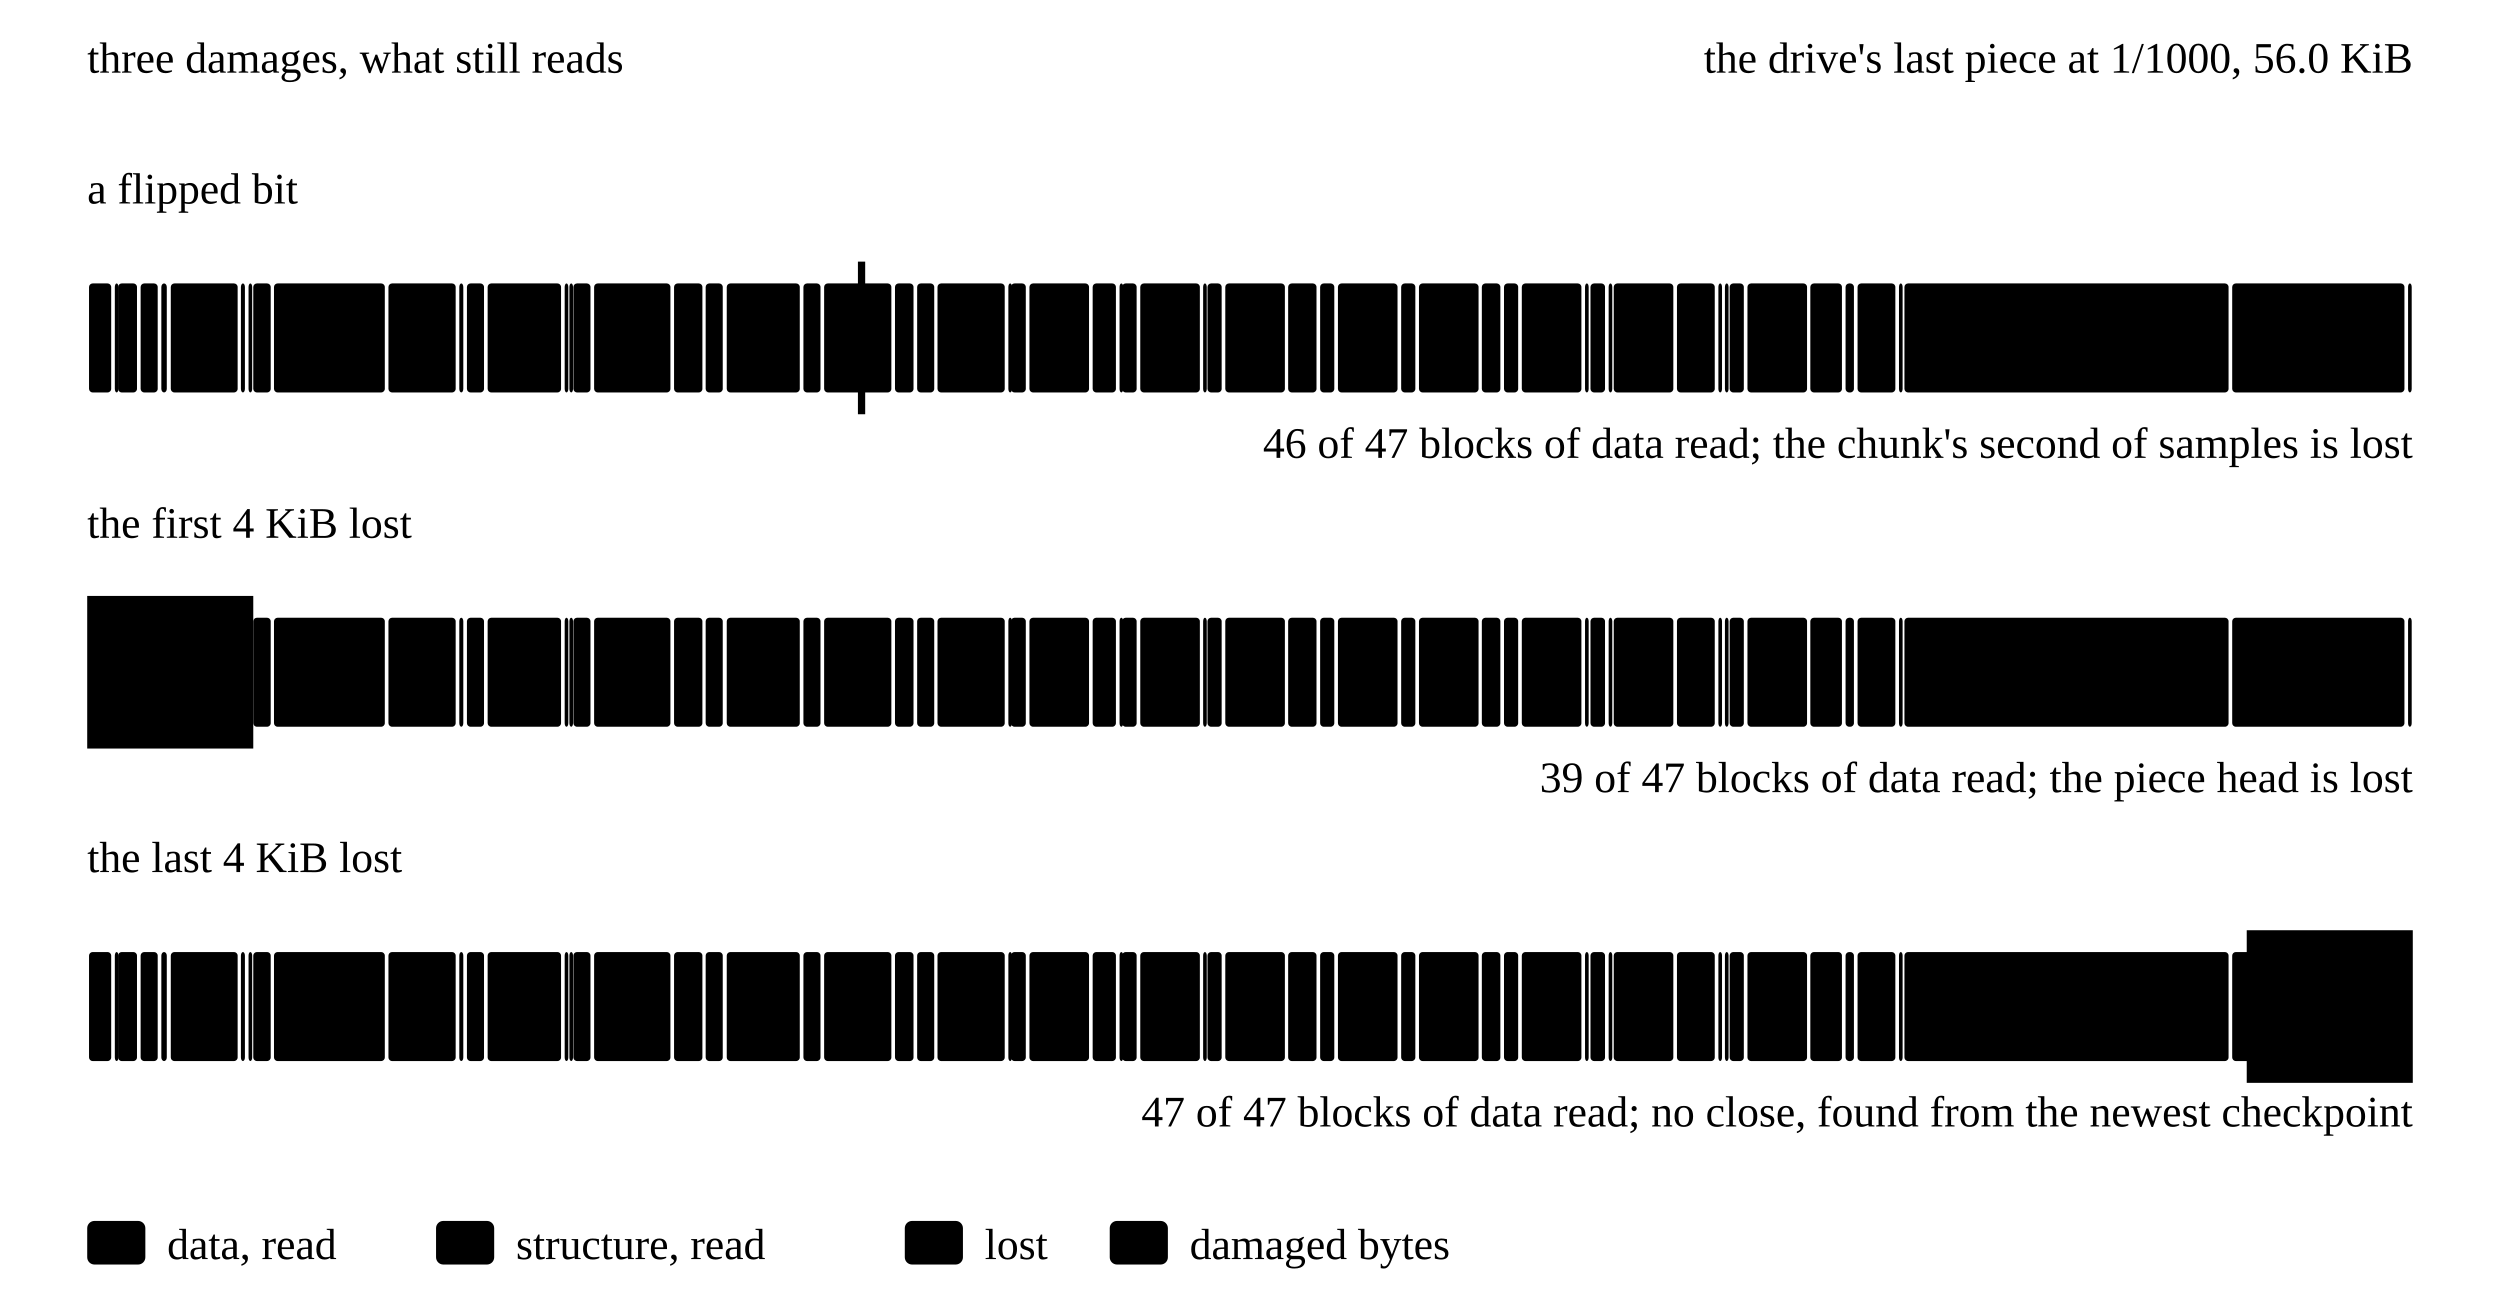
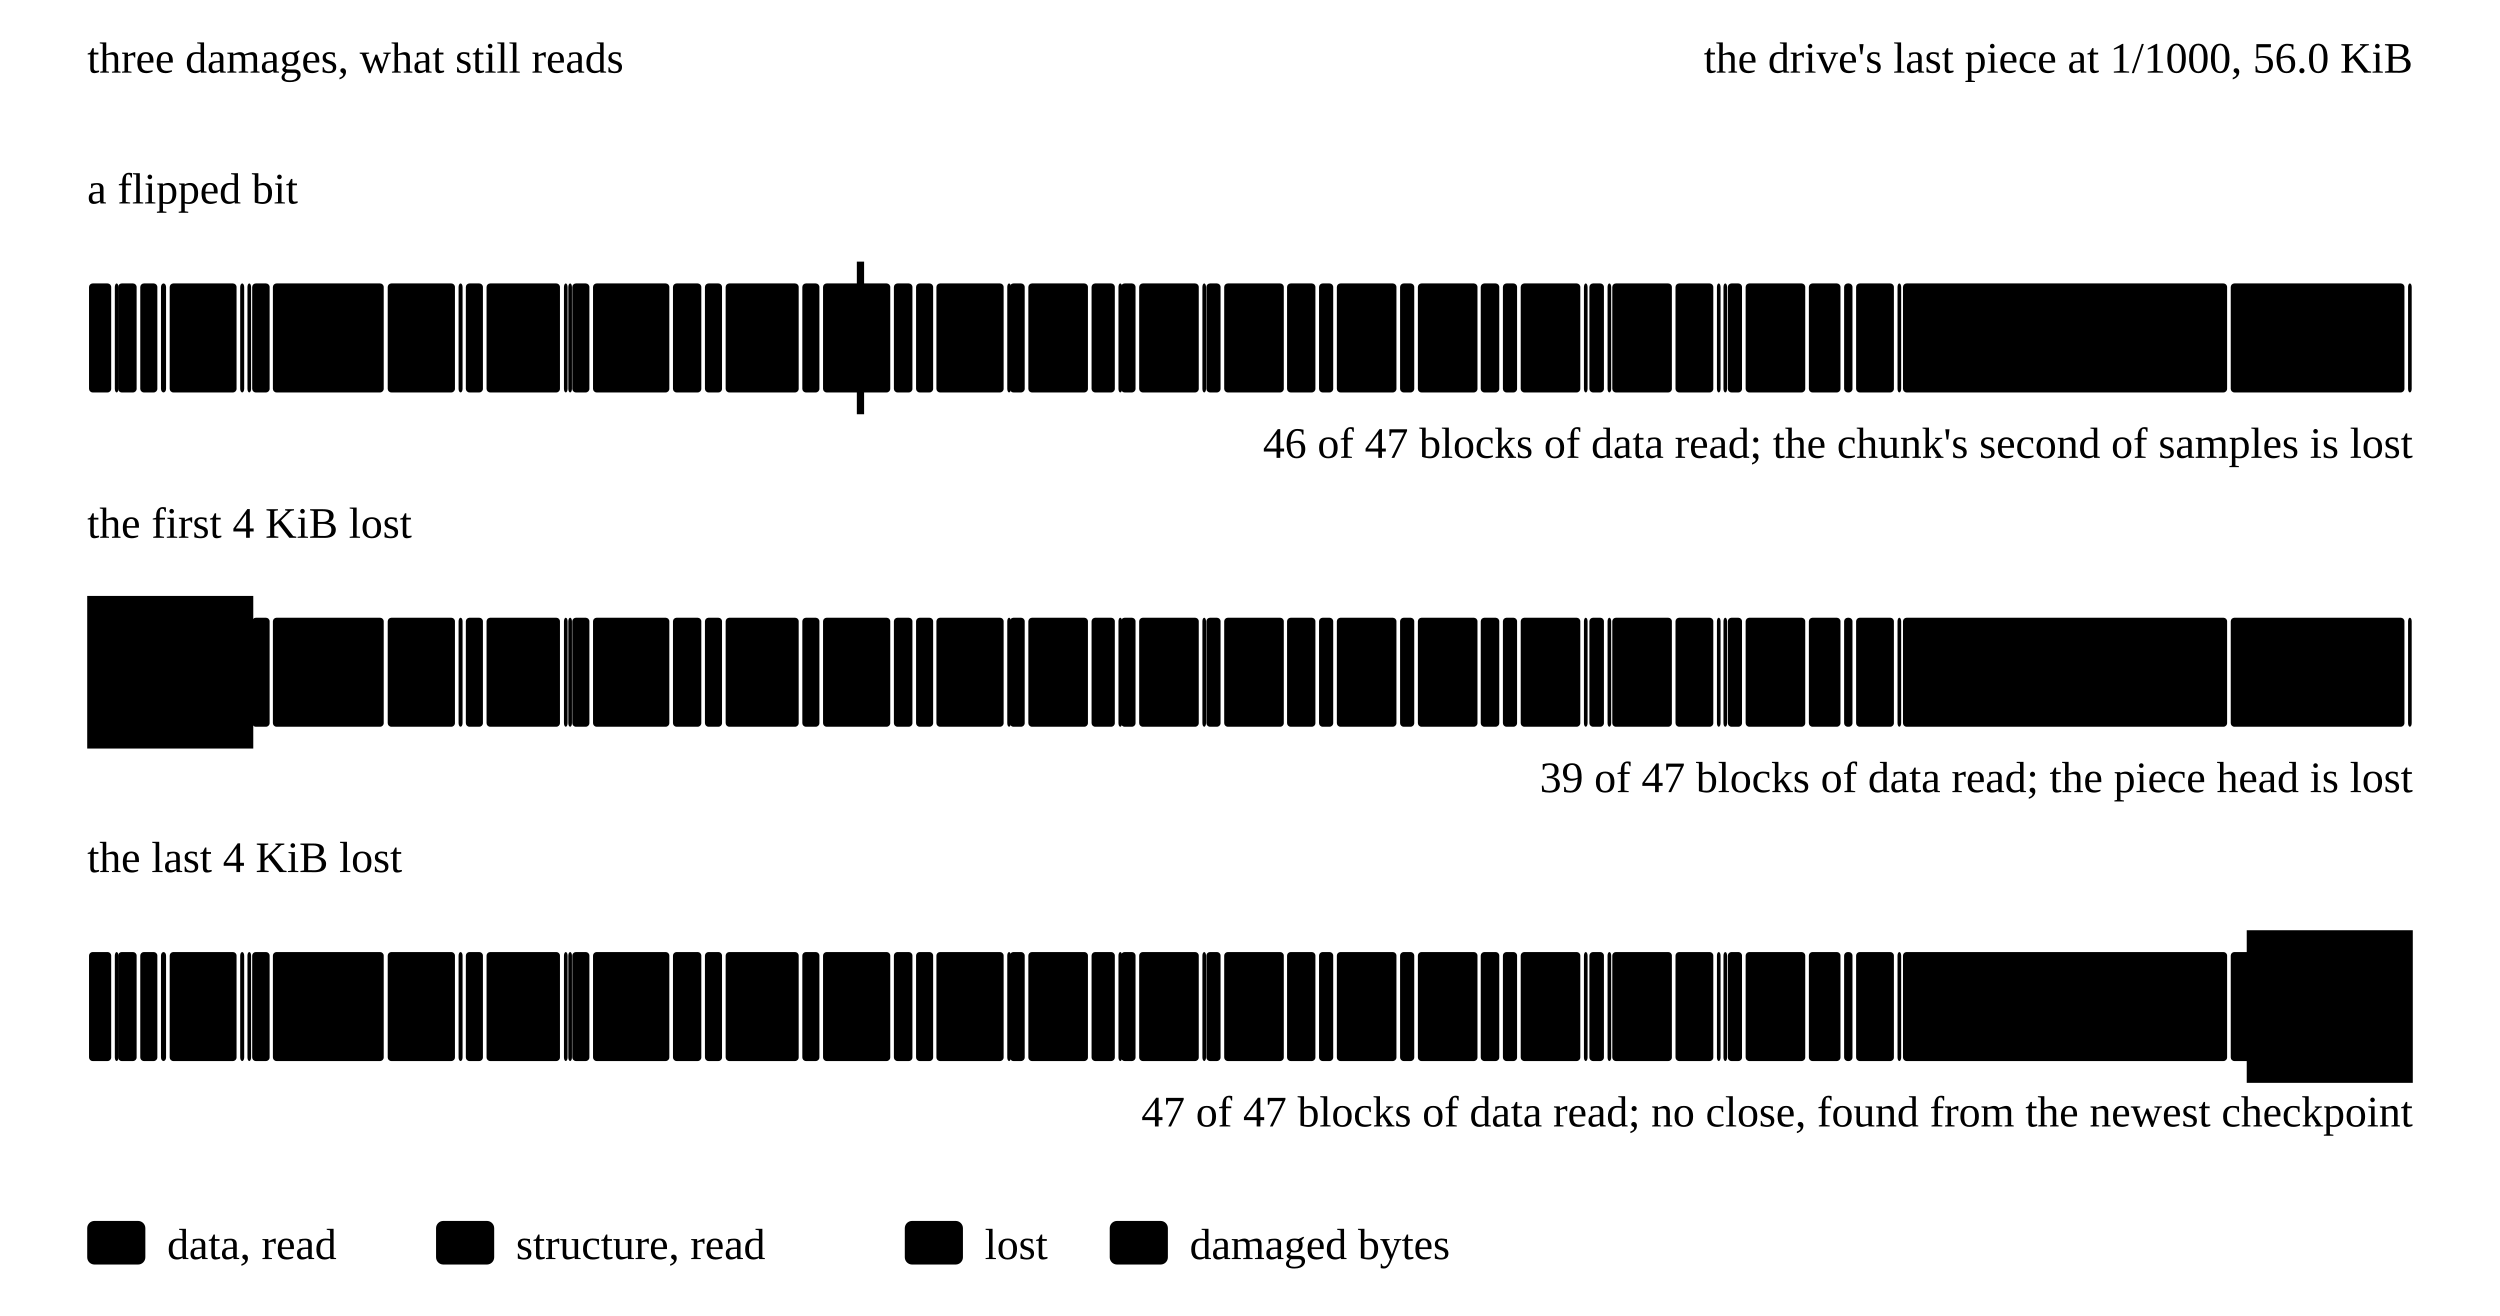
<svg xmlns="http://www.w3.org/2000/svg" class="ww-svg" viewBox="0 0 688 362" width="688" height="362" role="img" aria-label="The drive's last piece three times, each with one damage: a flipped bit costs one chunk; the first 4 KiB lost cost the blocks in them; the last 4 KiB lost cost the tail and the close, and the reader finds the blocks from the newest checkpoint">
  <text x="24.0" y="20.0" text-anchor="start" class="strong">three damages, what still reads</text>
  <text x="664.0" y="20.0" text-anchor="end" class="soft small">the drive's last piece at 1/1000, 56.0 KiB</text>
  <text x="24.0" y="56.0" text-anchor="start" class="small strong">a flipped bit</text>
  <rect x="24.5" y="78.0" width="6.1" height="30.0" rx="1" class="tint-green" />
  <rect x="31.6" y="78.0" width="1.0" height="30.0" rx="1" class="tint-purple" />
-   <rect x="32.5" y="78.0" width="5.2" height="30.0" rx="1" class="tint-purple" />
-   <rect x="38.7" y="78.0" width="4.7" height="30.0" rx="1" class="tint-blue" />
-   <rect x="44.4" y="78.0" width="1.5" height="30.0" rx="1" class="tint-purple" />
-   <rect x="47.0" y="78.0" width="18.4" height="30.0" rx="1" class="tint-blue" />
-   <rect x="66.3" y="78.0" width="1.1" height="30.0" rx="1" class="tint-purple" />
-   <rect x="68.4" y="78.0" width="1.0" height="30.0" rx="1" class="tint-purple" />
-   <rect x="69.7" y="78.0" width="4.8" height="30.0" rx="1" class="tint-blue" />
-   <rect x="75.4" y="78.0" width="30.5" height="30.0" rx="1" class="tint-amber" />
-   <rect x="106.9" y="78.0" width="18.5" height="30.0" rx="1" class="tint-blue" />
-   <rect x="126.4" y="78.0" width="1.1" height="30.0" rx="1" class="tint-amber" />
-   <rect x="128.5" y="78.0" width="4.7" height="30.0" rx="1" class="tint-blue" />
-   <rect x="134.2" y="78.0" width="20.2" height="30.0" rx="1" class="tint-blue" />
-   <rect x="155.4" y="78.0" width="1.0" height="30.0" rx="1" class="tint-purple" />
-   <rect x="156.7" y="78.0" width="1.0" height="30.0" rx="1" class="tint-blue" />
-   <rect x="157.8" y="78.0" width="4.7" height="30.0" rx="1" class="tint-blue" />
-   <rect x="163.5" y="78.0" width="21.0" height="30.0" rx="1" class="tint-blue" />
-   <rect x="185.5" y="78.0" width="7.8" height="30.0" rx="1" class="tint-amber" />
-   <rect x="194.2" y="78.0" width="4.7" height="30.0" rx="1" class="tint-blue" />
-   <rect x="200.0" y="78.0" width="20.1" height="30.0" rx="1" class="tint-blue" />
-   <rect x="221.1" y="78.0" width="4.7" height="30.0" rx="1" class="tint-blue" />
-   <rect x="226.8" y="78.0" width="18.5" height="30.0" rx="1" class="faint" />
-   <rect x="246.3" y="78.0" width="5.1" height="30.0" rx="1" class="tint-amber" />
-   <rect x="252.4" y="78.0" width="4.7" height="30.0" rx="1" class="tint-blue" />
-   <rect x="258.0" y="78.0" width="18.5" height="30.0" rx="1" class="tint-blue" />
-   <rect x="277.5" y="78.0" width="1.0" height="30.0" rx="1" class="tint-purple" />
-   <rect x="278.2" y="78.0" width="4.1" height="30.0" rx="1" class="tint-blue" />
-   <rect x="283.3" y="78.0" width="16.4" height="30.0" rx="1" class="tint-blue" />
-   <rect x="300.7" y="78.0" width="6.4" height="30.0" rx="1" class="tint-amber" />
-   <rect x="308.1" y="78.0" width="1.0" height="30.0" rx="1" class="tint-purple" />
-   <rect x="308.8" y="78.0" width="4.0" height="30.0" rx="1" class="tint-blue" />
-   <rect x="313.8" y="78.0" width="16.4" height="30.0" rx="1" class="tint-blue" />
-   <rect x="331.1" y="78.0" width="1.0" height="30.0" rx="1" class="tint-blue" />
-   <rect x="332.3" y="78.0" width="3.9" height="30.0" rx="1" class="tint-blue" />
-   <rect x="337.2" y="78.0" width="16.4" height="30.0" rx="1" class="tint-blue" />
-   <rect x="354.5" y="78.0" width="7.8" height="30.0" rx="1" class="tint-amber" />
-   <rect x="363.3" y="78.0" width="3.9" height="30.0" rx="1" class="tint-blue" />
-   <rect x="368.2" y="78.0" width="16.4" height="30.0" rx="1" class="tint-blue" />
-   <rect x="385.6" y="78.0" width="3.9" height="30.0" rx="1" class="tint-blue" />
-   <rect x="390.5" y="78.0" width="16.4" height="30.0" rx="1" class="tint-blue" />
-   <rect x="407.8" y="78.0" width="5.1" height="30.0" rx="1" class="tint-amber" />
-   <rect x="413.9" y="78.0" width="3.9" height="30.0" rx="1" class="tint-blue" />
-   <rect x="418.8" y="78.0" width="16.4" height="30.0" rx="1" class="tint-blue" />
-   <rect x="436.2" y="78.0" width="1.0" height="30.0" rx="1" class="tint-purple" />
-   <rect x="437.7" y="78.0" width="4.0" height="30.0" rx="1" class="tint-blue" />
-   <rect x="442.7" y="78.0" width="1.0" height="30.0" rx="1" class="tint-purple" />
-   <rect x="444.1" y="78.0" width="16.4" height="30.0" rx="1" class="tint-blue" />
-   <rect x="461.5" y="78.0" width="10.4" height="30.0" rx="1" class="tint-amber" />
-   <rect x="472.9" y="78.0" width="1.0" height="30.0" rx="1" class="tint-purple" />
-   <rect x="474.7" y="78.0" width="1.0" height="30.0" rx="1" class="tint-purple" />
-   <rect x="476.0" y="78.0" width="3.9" height="30.0" rx="1" class="tint-blue" />
-   <rect x="480.9" y="78.0" width="16.4" height="30.0" rx="1" class="tint-blue" />
-   <rect x="498.2" y="78.0" width="8.7" height="30.0" rx="1" class="tint-teal" />
-   <rect x="507.9" y="78.0" width="2.3" height="30.0" rx="1" class="tint-teal" />
-   <rect x="511.2" y="78.0" width="10.4" height="30.0" rx="1" class="tint-amber" />
-   <rect x="522.6" y="78.0" width="1.0" height="30.0" rx="1" class="tint-teal" />
-   <rect x="524.1" y="78.0" width="89.2" height="30.0" rx="1" class="tint-green" />
-   <rect x="614.3" y="78.0" width="47.4" height="30.0" rx="1" class="tint-green" />
+   <rect x="32.5" y="78.0" width="5.1" height="30.0" rx="1" class="tint-purple" />
+   <rect x="38.6" y="78.0" width="4.7" height="30.0" rx="1" class="tint-blue" />
+   <rect x="44.3" y="78.0" width="1.4" height="30.0" rx="1" class="tint-purple" />
+   <rect x="46.7" y="78.0" width="18.4" height="30.0" rx="1" class="tint-blue" />
+   <rect x="66.1" y="78.0" width="1.1" height="30.0" rx="1" class="tint-purple" />
+   <rect x="68.1" y="78.0" width="1.0" height="30.0" rx="1" class="tint-purple" />
+   <rect x="69.4" y="78.0" width="4.8" height="30.0" rx="1" class="tint-blue" />
+   <rect x="75.1" y="78.0" width="30.5" height="30.0" rx="1" class="tint-amber" />
+   <rect x="106.7" y="78.0" width="18.5" height="30.0" rx="1" class="tint-blue" />
+   <rect x="126.2" y="78.0" width="1.1" height="30.0" rx="1" class="tint-amber" />
+   <rect x="128.2" y="78.0" width="4.7" height="30.0" rx="1" class="tint-blue" />
+   <rect x="133.9" y="78.0" width="20.2" height="30.0" rx="1" class="tint-blue" />
+   <rect x="155.2" y="78.0" width="1.0" height="30.0" rx="1" class="tint-purple" />
+   <rect x="156.4" y="78.0" width="1.0" height="30.0" rx="1" class="tint-blue" />
+   <rect x="157.5" y="78.0" width="4.7" height="30.0" rx="1" class="tint-blue" />
+   <rect x="163.2" y="78.0" width="21.0" height="30.0" rx="1" class="tint-blue" />
+   <rect x="185.2" y="78.0" width="7.8" height="30.0" rx="1" class="tint-amber" />
+   <rect x="194.0" y="78.0" width="4.7" height="30.0" rx="1" class="tint-blue" />
+   <rect x="199.7" y="78.0" width="20.1" height="30.0" rx="1" class="tint-blue" />
+   <rect x="220.8" y="78.0" width="4.7" height="30.0" rx="1" class="tint-blue" />
+   <rect x="226.5" y="78.0" width="18.5" height="30.0" rx="1" class="faint" />
+   <rect x="246.0" y="78.0" width="5.1" height="30.0" rx="1" class="tint-amber" />
+   <rect x="252.1" y="78.0" width="4.7" height="30.0" rx="1" class="tint-blue" />
+   <rect x="257.7" y="78.0" width="18.5" height="30.0" rx="1" class="tint-blue" />
+   <rect x="277.2" y="78.0" width="1.0" height="30.0" rx="1" class="tint-purple" />
+   <rect x="277.9" y="78.0" width="4.1" height="30.0" rx="1" class="tint-blue" />
+   <rect x="283.0" y="78.0" width="16.4" height="30.0" rx="1" class="tint-blue" />
+   <rect x="300.4" y="78.0" width="6.4" height="30.0" rx="1" class="tint-amber" />
+   <rect x="307.8" y="78.0" width="1.0" height="30.0" rx="1" class="tint-purple" />
+   <rect x="308.5" y="78.0" width="4.0" height="30.0" rx="1" class="tint-blue" />
+   <rect x="313.5" y="78.0" width="16.4" height="30.0" rx="1" class="tint-blue" />
+   <rect x="330.9" y="78.0" width="1.0" height="30.0" rx="1" class="tint-blue" />
+   <rect x="332.0" y="78.0" width="3.9" height="30.0" rx="1" class="tint-blue" />
+   <rect x="336.9" y="78.0" width="16.4" height="30.0" rx="1" class="tint-blue" />
+   <rect x="354.2" y="78.0" width="7.8" height="30.0" rx="1" class="tint-amber" />
+   <rect x="363.0" y="78.0" width="3.9" height="30.0" rx="1" class="tint-blue" />
+   <rect x="367.9" y="78.0" width="16.4" height="30.0" rx="1" class="tint-blue" />
+   <rect x="385.3" y="78.0" width="3.9" height="30.0" rx="1" class="tint-blue" />
+   <rect x="390.2" y="78.0" width="16.4" height="30.0" rx="1" class="tint-blue" />
+   <rect x="407.5" y="78.0" width="5.1" height="30.0" rx="1" class="tint-amber" />
+   <rect x="413.6" y="78.0" width="3.9" height="30.0" rx="1" class="tint-blue" />
+   <rect x="418.5" y="78.0" width="16.4" height="30.0" rx="1" class="tint-blue" />
+   <rect x="435.9" y="78.0" width="1.0" height="30.0" rx="1" class="tint-purple" />
+   <rect x="437.4" y="78.0" width="4.0" height="30.0" rx="1" class="tint-blue" />
+   <rect x="442.4" y="78.0" width="1.0" height="30.0" rx="1" class="tint-purple" />
+   <rect x="443.7" y="78.0" width="16.4" height="30.0" rx="1" class="tint-blue" />
+   <rect x="461.1" y="78.0" width="10.4" height="30.0" rx="1" class="tint-amber" />
+   <rect x="472.5" y="78.0" width="1.0" height="30.0" rx="1" class="tint-purple" />
+   <rect x="474.3" y="78.0" width="1.0" height="30.0" rx="1" class="tint-purple" />
+   <rect x="475.5" y="78.0" width="3.9" height="30.0" rx="1" class="tint-blue" />
+   <rect x="480.4" y="78.0" width="16.4" height="30.0" rx="1" class="tint-blue" />
+   <rect x="497.8" y="78.0" width="8.7" height="30.0" rx="1" class="tint-teal" />
+   <rect x="507.5" y="78.0" width="2.3" height="30.0" rx="1" class="tint-teal" />
+   <rect x="510.8" y="78.0" width="10.4" height="30.0" rx="1" class="tint-amber" />
+   <rect x="522.2" y="78.0" width="1.0" height="30.0" rx="1" class="tint-teal" />
+   <rect x="523.7" y="78.0" width="89.2" height="30.0" rx="1" class="tint-green" />
+   <rect x="613.9" y="78.0" width="47.8" height="30.0" rx="1" class="tint-green" />
  <rect x="662.7" y="78.0" width="1.0" height="30.0" rx="1" class="tint-green" />
-   <rect x="236.1" y="72.0" width="2.0" height="42.0" rx="0" class="tint-accent" />
-   <path d="M236.1 68.0 V114.0" class="accent-line" />
-   <text x="240.1" y="66.0" text-anchor="start" class="small accent" />
+   <rect x="235.8" y="72.0" width="2.0" height="42.0" rx="0" class="tint-accent" />
+   <path d="M235.8 68.0 V114.0" class="accent-line" />
+   <text x="239.8" y="66.0" text-anchor="start" class="small accent" />
  <text x="664.0" y="126.0" text-anchor="end" class="small">46 of 47 blocks of data read; the chunk's second of samples is lost</text>
  <text x="24.0" y="148.0" text-anchor="start" class="small strong">the first 4 KiB lost</text>
  <rect x="24.5" y="170.0" width="6.1" height="30.0" rx="1" class="faint" />
  <rect x="31.6" y="170.0" width="1.0" height="30.0" rx="1" class="faint" />
-   <rect x="32.5" y="170.0" width="5.2" height="30.0" rx="1" class="faint" />
-   <rect x="38.7" y="170.0" width="4.7" height="30.0" rx="1" class="faint" />
-   <rect x="44.4" y="170.0" width="1.5" height="30.0" rx="1" class="faint" />
-   <rect x="47.0" y="170.0" width="18.4" height="30.0" rx="1" class="faint" />
-   <rect x="66.3" y="170.0" width="1.1" height="30.0" rx="1" class="faint" />
-   <rect x="68.4" y="170.0" width="1.0" height="30.0" rx="1" class="faint" />
-   <rect x="69.7" y="170.0" width="4.8" height="30.0" rx="1" class="faint" />
-   <rect x="75.4" y="170.0" width="30.5" height="30.0" rx="1" class="tint-amber" />
-   <rect x="106.9" y="170.0" width="18.5" height="30.0" rx="1" class="tint-blue" />
-   <rect x="126.4" y="170.0" width="1.1" height="30.0" rx="1" class="tint-amber" />
-   <rect x="128.5" y="170.0" width="4.7" height="30.0" rx="1" class="tint-blue" />
-   <rect x="134.2" y="170.0" width="20.2" height="30.0" rx="1" class="tint-blue" />
-   <rect x="155.4" y="170.0" width="1.0" height="30.0" rx="1" class="tint-purple" />
-   <rect x="156.7" y="170.0" width="1.0" height="30.0" rx="1" class="tint-blue" />
-   <rect x="157.8" y="170.0" width="4.7" height="30.0" rx="1" class="tint-blue" />
-   <rect x="163.5" y="170.0" width="21.0" height="30.0" rx="1" class="tint-blue" />
-   <rect x="185.5" y="170.0" width="7.8" height="30.0" rx="1" class="tint-amber" />
-   <rect x="194.2" y="170.0" width="4.7" height="30.0" rx="1" class="tint-blue" />
-   <rect x="200.0" y="170.0" width="20.1" height="30.0" rx="1" class="tint-blue" />
-   <rect x="221.1" y="170.0" width="4.7" height="30.0" rx="1" class="tint-blue" />
-   <rect x="226.8" y="170.0" width="18.5" height="30.0" rx="1" class="tint-blue" />
-   <rect x="246.3" y="170.0" width="5.1" height="30.0" rx="1" class="tint-amber" />
-   <rect x="252.4" y="170.0" width="4.7" height="30.0" rx="1" class="tint-blue" />
-   <rect x="258.0" y="170.0" width="18.5" height="30.0" rx="1" class="tint-blue" />
-   <rect x="277.5" y="170.0" width="1.0" height="30.0" rx="1" class="tint-purple" />
-   <rect x="278.2" y="170.0" width="4.1" height="30.0" rx="1" class="tint-blue" />
-   <rect x="283.3" y="170.0" width="16.4" height="30.0" rx="1" class="tint-blue" />
-   <rect x="300.7" y="170.0" width="6.4" height="30.0" rx="1" class="tint-amber" />
-   <rect x="308.1" y="170.0" width="1.0" height="30.0" rx="1" class="tint-purple" />
-   <rect x="308.8" y="170.0" width="4.0" height="30.0" rx="1" class="tint-blue" />
-   <rect x="313.8" y="170.0" width="16.4" height="30.0" rx="1" class="tint-blue" />
-   <rect x="331.1" y="170.0" width="1.0" height="30.0" rx="1" class="tint-blue" />
-   <rect x="332.3" y="170.0" width="3.9" height="30.0" rx="1" class="tint-blue" />
-   <rect x="337.2" y="170.0" width="16.4" height="30.0" rx="1" class="tint-blue" />
-   <rect x="354.5" y="170.0" width="7.8" height="30.0" rx="1" class="tint-amber" />
-   <rect x="363.3" y="170.0" width="3.9" height="30.0" rx="1" class="tint-blue" />
-   <rect x="368.2" y="170.0" width="16.4" height="30.0" rx="1" class="tint-blue" />
-   <rect x="385.6" y="170.0" width="3.9" height="30.0" rx="1" class="tint-blue" />
-   <rect x="390.5" y="170.0" width="16.4" height="30.0" rx="1" class="tint-blue" />
-   <rect x="407.8" y="170.0" width="5.1" height="30.0" rx="1" class="tint-amber" />
-   <rect x="413.9" y="170.0" width="3.9" height="30.0" rx="1" class="tint-blue" />
-   <rect x="418.8" y="170.0" width="16.4" height="30.0" rx="1" class="tint-blue" />
-   <rect x="436.2" y="170.0" width="1.0" height="30.0" rx="1" class="tint-purple" />
-   <rect x="437.7" y="170.0" width="4.0" height="30.0" rx="1" class="tint-blue" />
-   <rect x="442.7" y="170.0" width="1.0" height="30.0" rx="1" class="tint-purple" />
-   <rect x="444.1" y="170.0" width="16.4" height="30.0" rx="1" class="tint-blue" />
-   <rect x="461.5" y="170.0" width="10.4" height="30.0" rx="1" class="tint-amber" />
-   <rect x="472.9" y="170.0" width="1.0" height="30.0" rx="1" class="tint-purple" />
-   <rect x="474.7" y="170.0" width="1.0" height="30.0" rx="1" class="tint-purple" />
-   <rect x="476.0" y="170.0" width="3.9" height="30.0" rx="1" class="tint-blue" />
-   <rect x="480.9" y="170.0" width="16.4" height="30.0" rx="1" class="tint-blue" />
-   <rect x="498.2" y="170.0" width="8.7" height="30.0" rx="1" class="tint-teal" />
-   <rect x="507.9" y="170.0" width="2.3" height="30.0" rx="1" class="tint-teal" />
-   <rect x="511.2" y="170.0" width="10.4" height="30.0" rx="1" class="tint-amber" />
-   <rect x="522.6" y="170.0" width="1.0" height="30.0" rx="1" class="tint-teal" />
-   <rect x="524.1" y="170.0" width="89.2" height="30.0" rx="1" class="tint-green" />
-   <rect x="614.3" y="170.0" width="47.4" height="30.0" rx="1" class="tint-green" />
+   <rect x="32.5" y="170.0" width="5.1" height="30.0" rx="1" class="faint" />
+   <rect x="38.6" y="170.0" width="4.7" height="30.0" rx="1" class="faint" />
+   <rect x="44.3" y="170.0" width="1.4" height="30.0" rx="1" class="faint" />
+   <rect x="46.7" y="170.0" width="18.4" height="30.0" rx="1" class="faint" />
+   <rect x="66.1" y="170.0" width="1.1" height="30.0" rx="1" class="faint" />
+   <rect x="68.1" y="170.0" width="1.0" height="30.0" rx="1" class="faint" />
+   <rect x="69.4" y="170.0" width="4.8" height="30.0" rx="1" class="faint" />
+   <rect x="75.1" y="170.0" width="30.5" height="30.0" rx="1" class="tint-amber" />
+   <rect x="106.7" y="170.0" width="18.5" height="30.0" rx="1" class="tint-blue" />
+   <rect x="126.2" y="170.0" width="1.1" height="30.0" rx="1" class="tint-amber" />
+   <rect x="128.2" y="170.0" width="4.7" height="30.0" rx="1" class="tint-blue" />
+   <rect x="133.9" y="170.0" width="20.2" height="30.0" rx="1" class="tint-blue" />
+   <rect x="155.2" y="170.0" width="1.0" height="30.0" rx="1" class="tint-purple" />
+   <rect x="156.4" y="170.0" width="1.0" height="30.0" rx="1" class="tint-blue" />
+   <rect x="157.5" y="170.0" width="4.7" height="30.0" rx="1" class="tint-blue" />
+   <rect x="163.2" y="170.0" width="21.0" height="30.0" rx="1" class="tint-blue" />
+   <rect x="185.2" y="170.0" width="7.8" height="30.0" rx="1" class="tint-amber" />
+   <rect x="194.0" y="170.0" width="4.7" height="30.0" rx="1" class="tint-blue" />
+   <rect x="199.7" y="170.0" width="20.1" height="30.0" rx="1" class="tint-blue" />
+   <rect x="220.8" y="170.0" width="4.7" height="30.0" rx="1" class="tint-blue" />
+   <rect x="226.5" y="170.0" width="18.5" height="30.0" rx="1" class="tint-blue" />
+   <rect x="246.0" y="170.0" width="5.1" height="30.0" rx="1" class="tint-amber" />
+   <rect x="252.1" y="170.0" width="4.7" height="30.0" rx="1" class="tint-blue" />
+   <rect x="257.7" y="170.0" width="18.5" height="30.0" rx="1" class="tint-blue" />
+   <rect x="277.2" y="170.0" width="1.0" height="30.0" rx="1" class="tint-purple" />
+   <rect x="277.9" y="170.0" width="4.1" height="30.0" rx="1" class="tint-blue" />
+   <rect x="283.0" y="170.0" width="16.4" height="30.0" rx="1" class="tint-blue" />
+   <rect x="300.4" y="170.0" width="6.4" height="30.0" rx="1" class="tint-amber" />
+   <rect x="307.8" y="170.0" width="1.0" height="30.0" rx="1" class="tint-purple" />
+   <rect x="308.5" y="170.0" width="4.0" height="30.0" rx="1" class="tint-blue" />
+   <rect x="313.5" y="170.0" width="16.4" height="30.0" rx="1" class="tint-blue" />
+   <rect x="330.9" y="170.0" width="1.0" height="30.0" rx="1" class="tint-blue" />
+   <rect x="332.0" y="170.0" width="3.9" height="30.0" rx="1" class="tint-blue" />
+   <rect x="336.9" y="170.0" width="16.4" height="30.0" rx="1" class="tint-blue" />
+   <rect x="354.2" y="170.0" width="7.8" height="30.0" rx="1" class="tint-amber" />
+   <rect x="363.0" y="170.0" width="3.9" height="30.0" rx="1" class="tint-blue" />
+   <rect x="367.9" y="170.0" width="16.4" height="30.0" rx="1" class="tint-blue" />
+   <rect x="385.3" y="170.0" width="3.9" height="30.0" rx="1" class="tint-blue" />
+   <rect x="390.2" y="170.0" width="16.4" height="30.0" rx="1" class="tint-blue" />
+   <rect x="407.5" y="170.0" width="5.1" height="30.0" rx="1" class="tint-amber" />
+   <rect x="413.6" y="170.0" width="3.9" height="30.0" rx="1" class="tint-blue" />
+   <rect x="418.5" y="170.0" width="16.4" height="30.0" rx="1" class="tint-blue" />
+   <rect x="435.9" y="170.0" width="1.0" height="30.0" rx="1" class="tint-purple" />
+   <rect x="437.4" y="170.0" width="4.0" height="30.0" rx="1" class="tint-blue" />
+   <rect x="442.4" y="170.0" width="1.0" height="30.0" rx="1" class="tint-purple" />
+   <rect x="443.7" y="170.0" width="16.4" height="30.0" rx="1" class="tint-blue" />
+   <rect x="461.1" y="170.0" width="10.4" height="30.0" rx="1" class="tint-amber" />
+   <rect x="472.5" y="170.0" width="1.0" height="30.0" rx="1" class="tint-purple" />
+   <rect x="474.3" y="170.0" width="1.0" height="30.0" rx="1" class="tint-purple" />
+   <rect x="475.5" y="170.0" width="3.9" height="30.0" rx="1" class="tint-blue" />
+   <rect x="480.4" y="170.0" width="16.4" height="30.0" rx="1" class="tint-blue" />
+   <rect x="497.8" y="170.0" width="8.7" height="30.0" rx="1" class="tint-teal" />
+   <rect x="507.5" y="170.0" width="2.3" height="30.0" rx="1" class="tint-teal" />
+   <rect x="510.8" y="170.0" width="10.4" height="30.0" rx="1" class="tint-amber" />
+   <rect x="522.2" y="170.0" width="1.0" height="30.0" rx="1" class="tint-teal" />
+   <rect x="523.7" y="170.0" width="89.2" height="30.0" rx="1" class="tint-green" />
+   <rect x="613.9" y="170.0" width="47.8" height="30.0" rx="1" class="tint-green" />
  <rect x="662.7" y="170.0" width="1.0" height="30.0" rx="1" class="tint-green" />
  <rect x="24.0" y="164.0" width="45.7" height="42.0" rx="0" class="tint-accent" />
  <path d="M24.0 160.0 V206.0" class="accent-line" />
  <text x="28.0" y="158.0" text-anchor="start" class="small accent" />
  <text x="664.0" y="218.0" text-anchor="end" class="small">39 of 47 blocks of data read; the piece head is lost</text>
  <text x="24.0" y="240.0" text-anchor="start" class="small strong">the last 4 KiB lost</text>
  <rect x="24.5" y="262.0" width="6.1" height="30.0" rx="1" class="tint-green" />
  <rect x="31.6" y="262.0" width="1.0" height="30.0" rx="1" class="tint-purple" />
-   <rect x="32.5" y="262.0" width="5.2" height="30.0" rx="1" class="tint-purple" />
-   <rect x="38.7" y="262.0" width="4.7" height="30.0" rx="1" class="tint-blue" />
-   <rect x="44.4" y="262.0" width="1.5" height="30.0" rx="1" class="tint-purple" />
-   <rect x="47.0" y="262.0" width="18.4" height="30.0" rx="1" class="tint-blue" />
-   <rect x="66.3" y="262.0" width="1.1" height="30.0" rx="1" class="tint-purple" />
-   <rect x="68.4" y="262.0" width="1.0" height="30.0" rx="1" class="tint-purple" />
-   <rect x="69.7" y="262.0" width="4.8" height="30.0" rx="1" class="tint-blue" />
-   <rect x="75.4" y="262.0" width="30.5" height="30.0" rx="1" class="tint-amber" />
-   <rect x="106.9" y="262.0" width="18.5" height="30.0" rx="1" class="tint-blue" />
-   <rect x="126.4" y="262.0" width="1.1" height="30.0" rx="1" class="tint-amber" />
-   <rect x="128.5" y="262.0" width="4.7" height="30.0" rx="1" class="tint-blue" />
-   <rect x="134.2" y="262.0" width="20.2" height="30.0" rx="1" class="tint-blue" />
-   <rect x="155.4" y="262.0" width="1.0" height="30.0" rx="1" class="tint-purple" />
-   <rect x="156.7" y="262.0" width="1.0" height="30.0" rx="1" class="tint-blue" />
-   <rect x="157.8" y="262.0" width="4.7" height="30.0" rx="1" class="tint-blue" />
-   <rect x="163.5" y="262.0" width="21.0" height="30.0" rx="1" class="tint-blue" />
-   <rect x="185.5" y="262.0" width="7.8" height="30.0" rx="1" class="tint-amber" />
-   <rect x="194.2" y="262.0" width="4.7" height="30.0" rx="1" class="tint-blue" />
-   <rect x="200.0" y="262.0" width="20.1" height="30.0" rx="1" class="tint-blue" />
-   <rect x="221.1" y="262.0" width="4.7" height="30.0" rx="1" class="tint-blue" />
-   <rect x="226.8" y="262.0" width="18.5" height="30.0" rx="1" class="tint-blue" />
-   <rect x="246.3" y="262.0" width="5.1" height="30.0" rx="1" class="tint-amber" />
-   <rect x="252.4" y="262.0" width="4.7" height="30.0" rx="1" class="tint-blue" />
-   <rect x="258.0" y="262.0" width="18.5" height="30.0" rx="1" class="tint-blue" />
-   <rect x="277.5" y="262.0" width="1.0" height="30.0" rx="1" class="tint-purple" />
-   <rect x="278.2" y="262.0" width="4.1" height="30.0" rx="1" class="tint-blue" />
-   <rect x="283.3" y="262.0" width="16.4" height="30.0" rx="1" class="tint-blue" />
-   <rect x="300.7" y="262.0" width="6.4" height="30.0" rx="1" class="tint-amber" />
-   <rect x="308.1" y="262.0" width="1.0" height="30.0" rx="1" class="tint-purple" />
-   <rect x="308.8" y="262.0" width="4.0" height="30.0" rx="1" class="tint-blue" />
-   <rect x="313.8" y="262.0" width="16.4" height="30.0" rx="1" class="tint-blue" />
-   <rect x="331.1" y="262.0" width="1.0" height="30.0" rx="1" class="tint-blue" />
-   <rect x="332.3" y="262.0" width="3.9" height="30.0" rx="1" class="tint-blue" />
-   <rect x="337.2" y="262.0" width="16.4" height="30.0" rx="1" class="tint-blue" />
-   <rect x="354.5" y="262.0" width="7.8" height="30.0" rx="1" class="tint-amber" />
-   <rect x="363.3" y="262.0" width="3.9" height="30.0" rx="1" class="tint-blue" />
-   <rect x="368.2" y="262.0" width="16.4" height="30.0" rx="1" class="tint-blue" />
-   <rect x="385.6" y="262.0" width="3.9" height="30.0" rx="1" class="tint-blue" />
-   <rect x="390.5" y="262.0" width="16.4" height="30.0" rx="1" class="tint-blue" />
-   <rect x="407.8" y="262.0" width="5.1" height="30.0" rx="1" class="tint-amber" />
-   <rect x="413.9" y="262.0" width="3.9" height="30.0" rx="1" class="tint-blue" />
-   <rect x="418.8" y="262.0" width="16.4" height="30.0" rx="1" class="tint-blue" />
-   <rect x="436.2" y="262.0" width="1.0" height="30.0" rx="1" class="tint-purple" />
-   <rect x="437.7" y="262.0" width="4.0" height="30.0" rx="1" class="tint-blue" />
-   <rect x="442.7" y="262.0" width="1.0" height="30.0" rx="1" class="tint-purple" />
-   <rect x="444.1" y="262.0" width="16.4" height="30.0" rx="1" class="tint-blue" />
-   <rect x="461.5" y="262.0" width="10.4" height="30.0" rx="1" class="tint-amber" />
-   <rect x="472.9" y="262.0" width="1.0" height="30.0" rx="1" class="tint-purple" />
-   <rect x="474.7" y="262.0" width="1.0" height="30.0" rx="1" class="tint-purple" />
-   <rect x="476.0" y="262.0" width="3.9" height="30.0" rx="1" class="tint-blue" />
-   <rect x="480.9" y="262.0" width="16.4" height="30.0" rx="1" class="tint-blue" />
-   <rect x="498.2" y="262.0" width="8.7" height="30.0" rx="1" class="tint-teal" />
-   <rect x="507.9" y="262.0" width="2.3" height="30.0" rx="1" class="tint-teal" />
-   <rect x="511.2" y="262.0" width="10.4" height="30.0" rx="1" class="tint-amber" />
-   <rect x="522.6" y="262.0" width="1.0" height="30.0" rx="1" class="tint-teal" />
-   <rect x="524.1" y="262.0" width="89.2" height="30.0" rx="1" class="tint-green" />
-   <rect x="614.3" y="262.0" width="47.4" height="30.0" rx="1" class="faint" />
+   <rect x="32.5" y="262.0" width="5.1" height="30.0" rx="1" class="tint-purple" />
+   <rect x="38.6" y="262.0" width="4.7" height="30.0" rx="1" class="tint-blue" />
+   <rect x="44.3" y="262.0" width="1.4" height="30.0" rx="1" class="tint-purple" />
+   <rect x="46.7" y="262.0" width="18.4" height="30.0" rx="1" class="tint-blue" />
+   <rect x="66.1" y="262.0" width="1.1" height="30.0" rx="1" class="tint-purple" />
+   <rect x="68.1" y="262.0" width="1.0" height="30.0" rx="1" class="tint-purple" />
+   <rect x="69.4" y="262.0" width="4.8" height="30.0" rx="1" class="tint-blue" />
+   <rect x="75.1" y="262.0" width="30.5" height="30.0" rx="1" class="tint-amber" />
+   <rect x="106.7" y="262.0" width="18.5" height="30.0" rx="1" class="tint-blue" />
+   <rect x="126.2" y="262.0" width="1.1" height="30.0" rx="1" class="tint-amber" />
+   <rect x="128.2" y="262.0" width="4.7" height="30.0" rx="1" class="tint-blue" />
+   <rect x="133.9" y="262.0" width="20.2" height="30.0" rx="1" class="tint-blue" />
+   <rect x="155.2" y="262.0" width="1.0" height="30.0" rx="1" class="tint-purple" />
+   <rect x="156.4" y="262.0" width="1.0" height="30.0" rx="1" class="tint-blue" />
+   <rect x="157.5" y="262.0" width="4.7" height="30.0" rx="1" class="tint-blue" />
+   <rect x="163.2" y="262.0" width="21.0" height="30.0" rx="1" class="tint-blue" />
+   <rect x="185.2" y="262.0" width="7.8" height="30.0" rx="1" class="tint-amber" />
+   <rect x="194.0" y="262.0" width="4.7" height="30.0" rx="1" class="tint-blue" />
+   <rect x="199.7" y="262.0" width="20.1" height="30.0" rx="1" class="tint-blue" />
+   <rect x="220.8" y="262.0" width="4.7" height="30.0" rx="1" class="tint-blue" />
+   <rect x="226.5" y="262.0" width="18.5" height="30.0" rx="1" class="tint-blue" />
+   <rect x="246.0" y="262.0" width="5.1" height="30.0" rx="1" class="tint-amber" />
+   <rect x="252.1" y="262.0" width="4.7" height="30.0" rx="1" class="tint-blue" />
+   <rect x="257.7" y="262.0" width="18.5" height="30.0" rx="1" class="tint-blue" />
+   <rect x="277.2" y="262.0" width="1.0" height="30.0" rx="1" class="tint-purple" />
+   <rect x="277.9" y="262.0" width="4.1" height="30.0" rx="1" class="tint-blue" />
+   <rect x="283.0" y="262.0" width="16.4" height="30.0" rx="1" class="tint-blue" />
+   <rect x="300.4" y="262.0" width="6.4" height="30.0" rx="1" class="tint-amber" />
+   <rect x="307.8" y="262.0" width="1.0" height="30.0" rx="1" class="tint-purple" />
+   <rect x="308.5" y="262.0" width="4.0" height="30.0" rx="1" class="tint-blue" />
+   <rect x="313.5" y="262.0" width="16.4" height="30.0" rx="1" class="tint-blue" />
+   <rect x="330.9" y="262.0" width="1.0" height="30.0" rx="1" class="tint-blue" />
+   <rect x="332.0" y="262.0" width="3.9" height="30.0" rx="1" class="tint-blue" />
+   <rect x="336.9" y="262.0" width="16.4" height="30.0" rx="1" class="tint-blue" />
+   <rect x="354.2" y="262.0" width="7.8" height="30.0" rx="1" class="tint-amber" />
+   <rect x="363.0" y="262.0" width="3.9" height="30.0" rx="1" class="tint-blue" />
+   <rect x="367.9" y="262.0" width="16.4" height="30.0" rx="1" class="tint-blue" />
+   <rect x="385.3" y="262.0" width="3.9" height="30.0" rx="1" class="tint-blue" />
+   <rect x="390.2" y="262.0" width="16.4" height="30.0" rx="1" class="tint-blue" />
+   <rect x="407.5" y="262.0" width="5.1" height="30.0" rx="1" class="tint-amber" />
+   <rect x="413.6" y="262.0" width="3.9" height="30.0" rx="1" class="tint-blue" />
+   <rect x="418.5" y="262.0" width="16.4" height="30.0" rx="1" class="tint-blue" />
+   <rect x="435.9" y="262.0" width="1.0" height="30.0" rx="1" class="tint-purple" />
+   <rect x="437.4" y="262.0" width="4.0" height="30.0" rx="1" class="tint-blue" />
+   <rect x="442.4" y="262.0" width="1.0" height="30.0" rx="1" class="tint-purple" />
+   <rect x="443.7" y="262.0" width="16.4" height="30.0" rx="1" class="tint-blue" />
+   <rect x="461.1" y="262.0" width="10.4" height="30.0" rx="1" class="tint-amber" />
+   <rect x="472.5" y="262.0" width="1.0" height="30.0" rx="1" class="tint-purple" />
+   <rect x="474.3" y="262.0" width="1.0" height="30.0" rx="1" class="tint-purple" />
+   <rect x="475.5" y="262.0" width="3.9" height="30.0" rx="1" class="tint-blue" />
+   <rect x="480.4" y="262.0" width="16.4" height="30.0" rx="1" class="tint-blue" />
+   <rect x="497.8" y="262.0" width="8.7" height="30.0" rx="1" class="tint-teal" />
+   <rect x="507.5" y="262.0" width="2.3" height="30.0" rx="1" class="tint-teal" />
+   <rect x="510.8" y="262.0" width="10.4" height="30.0" rx="1" class="tint-amber" />
+   <rect x="522.2" y="262.0" width="1.0" height="30.0" rx="1" class="tint-teal" />
+   <rect x="523.7" y="262.0" width="89.2" height="30.0" rx="1" class="tint-green" />
+   <rect x="613.9" y="262.0" width="47.8" height="30.0" rx="1" class="faint" />
  <rect x="662.7" y="262.0" width="1.0" height="30.0" rx="1" class="faint" />
  <rect x="618.3" y="256.0" width="45.7" height="42.0" rx="0" class="tint-accent" />
  <path d="M618.3 252.0 V298.0" class="accent-line" />
  <text x="622.3" y="250.0" text-anchor="start" class="small accent" />
  <text x="664.0" y="310.0" text-anchor="end" class="small">47 of 47 blocks of data read; no close, found from the newest checkpoint</text>
  <rect x="24.0" y="336.0" width="16.0" height="12.0" rx="2" class="tint-blue" />
  <text x="46.0" y="346.5" text-anchor="start" class="small">data, read</text>
  <rect x="120.0" y="336.0" width="16.0" height="12.0" rx="2" class="tint-green" />
  <text x="142.0" y="346.5" text-anchor="start" class="small">structure, read</text>
  <rect x="249.0" y="336.0" width="16.0" height="12.0" rx="2" class="faint" />
  <text x="271.0" y="346.5" text-anchor="start" class="small">lost</text>
  <rect x="305.4" y="336.0" width="16.0" height="12.0" rx="2" class="tint-accent" />
  <text x="327.4" y="346.5" text-anchor="start" class="small">damaged bytes</text>
</svg>
